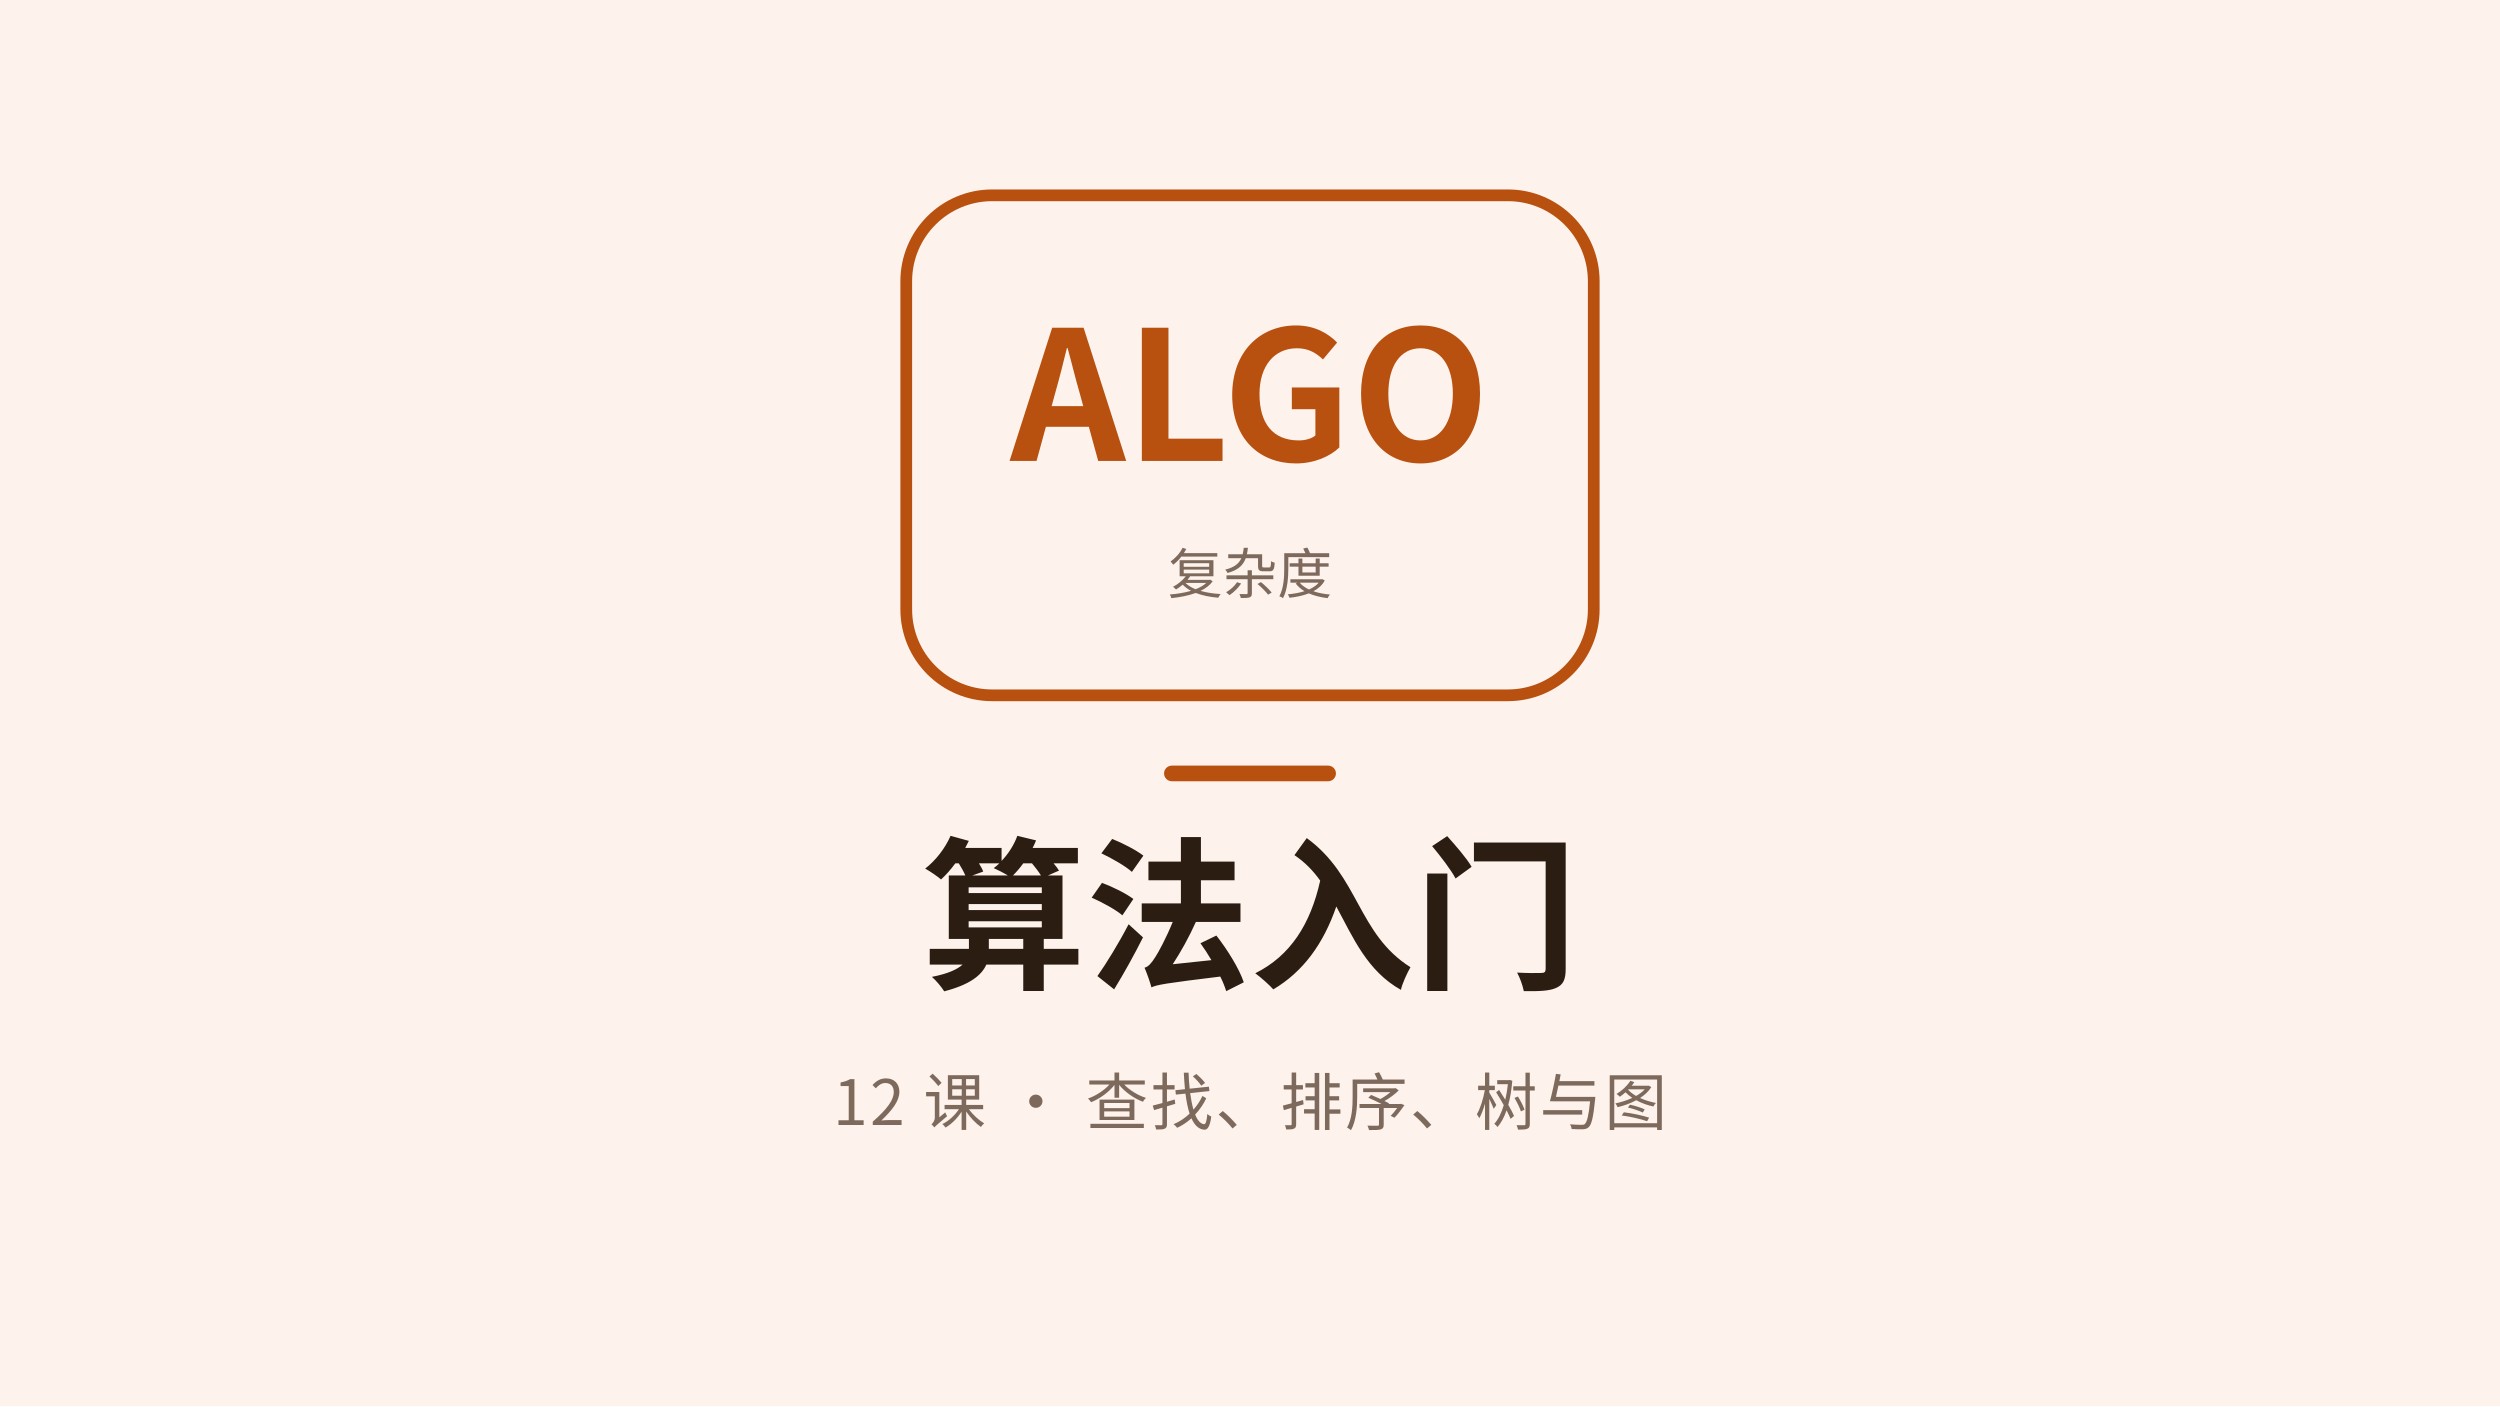
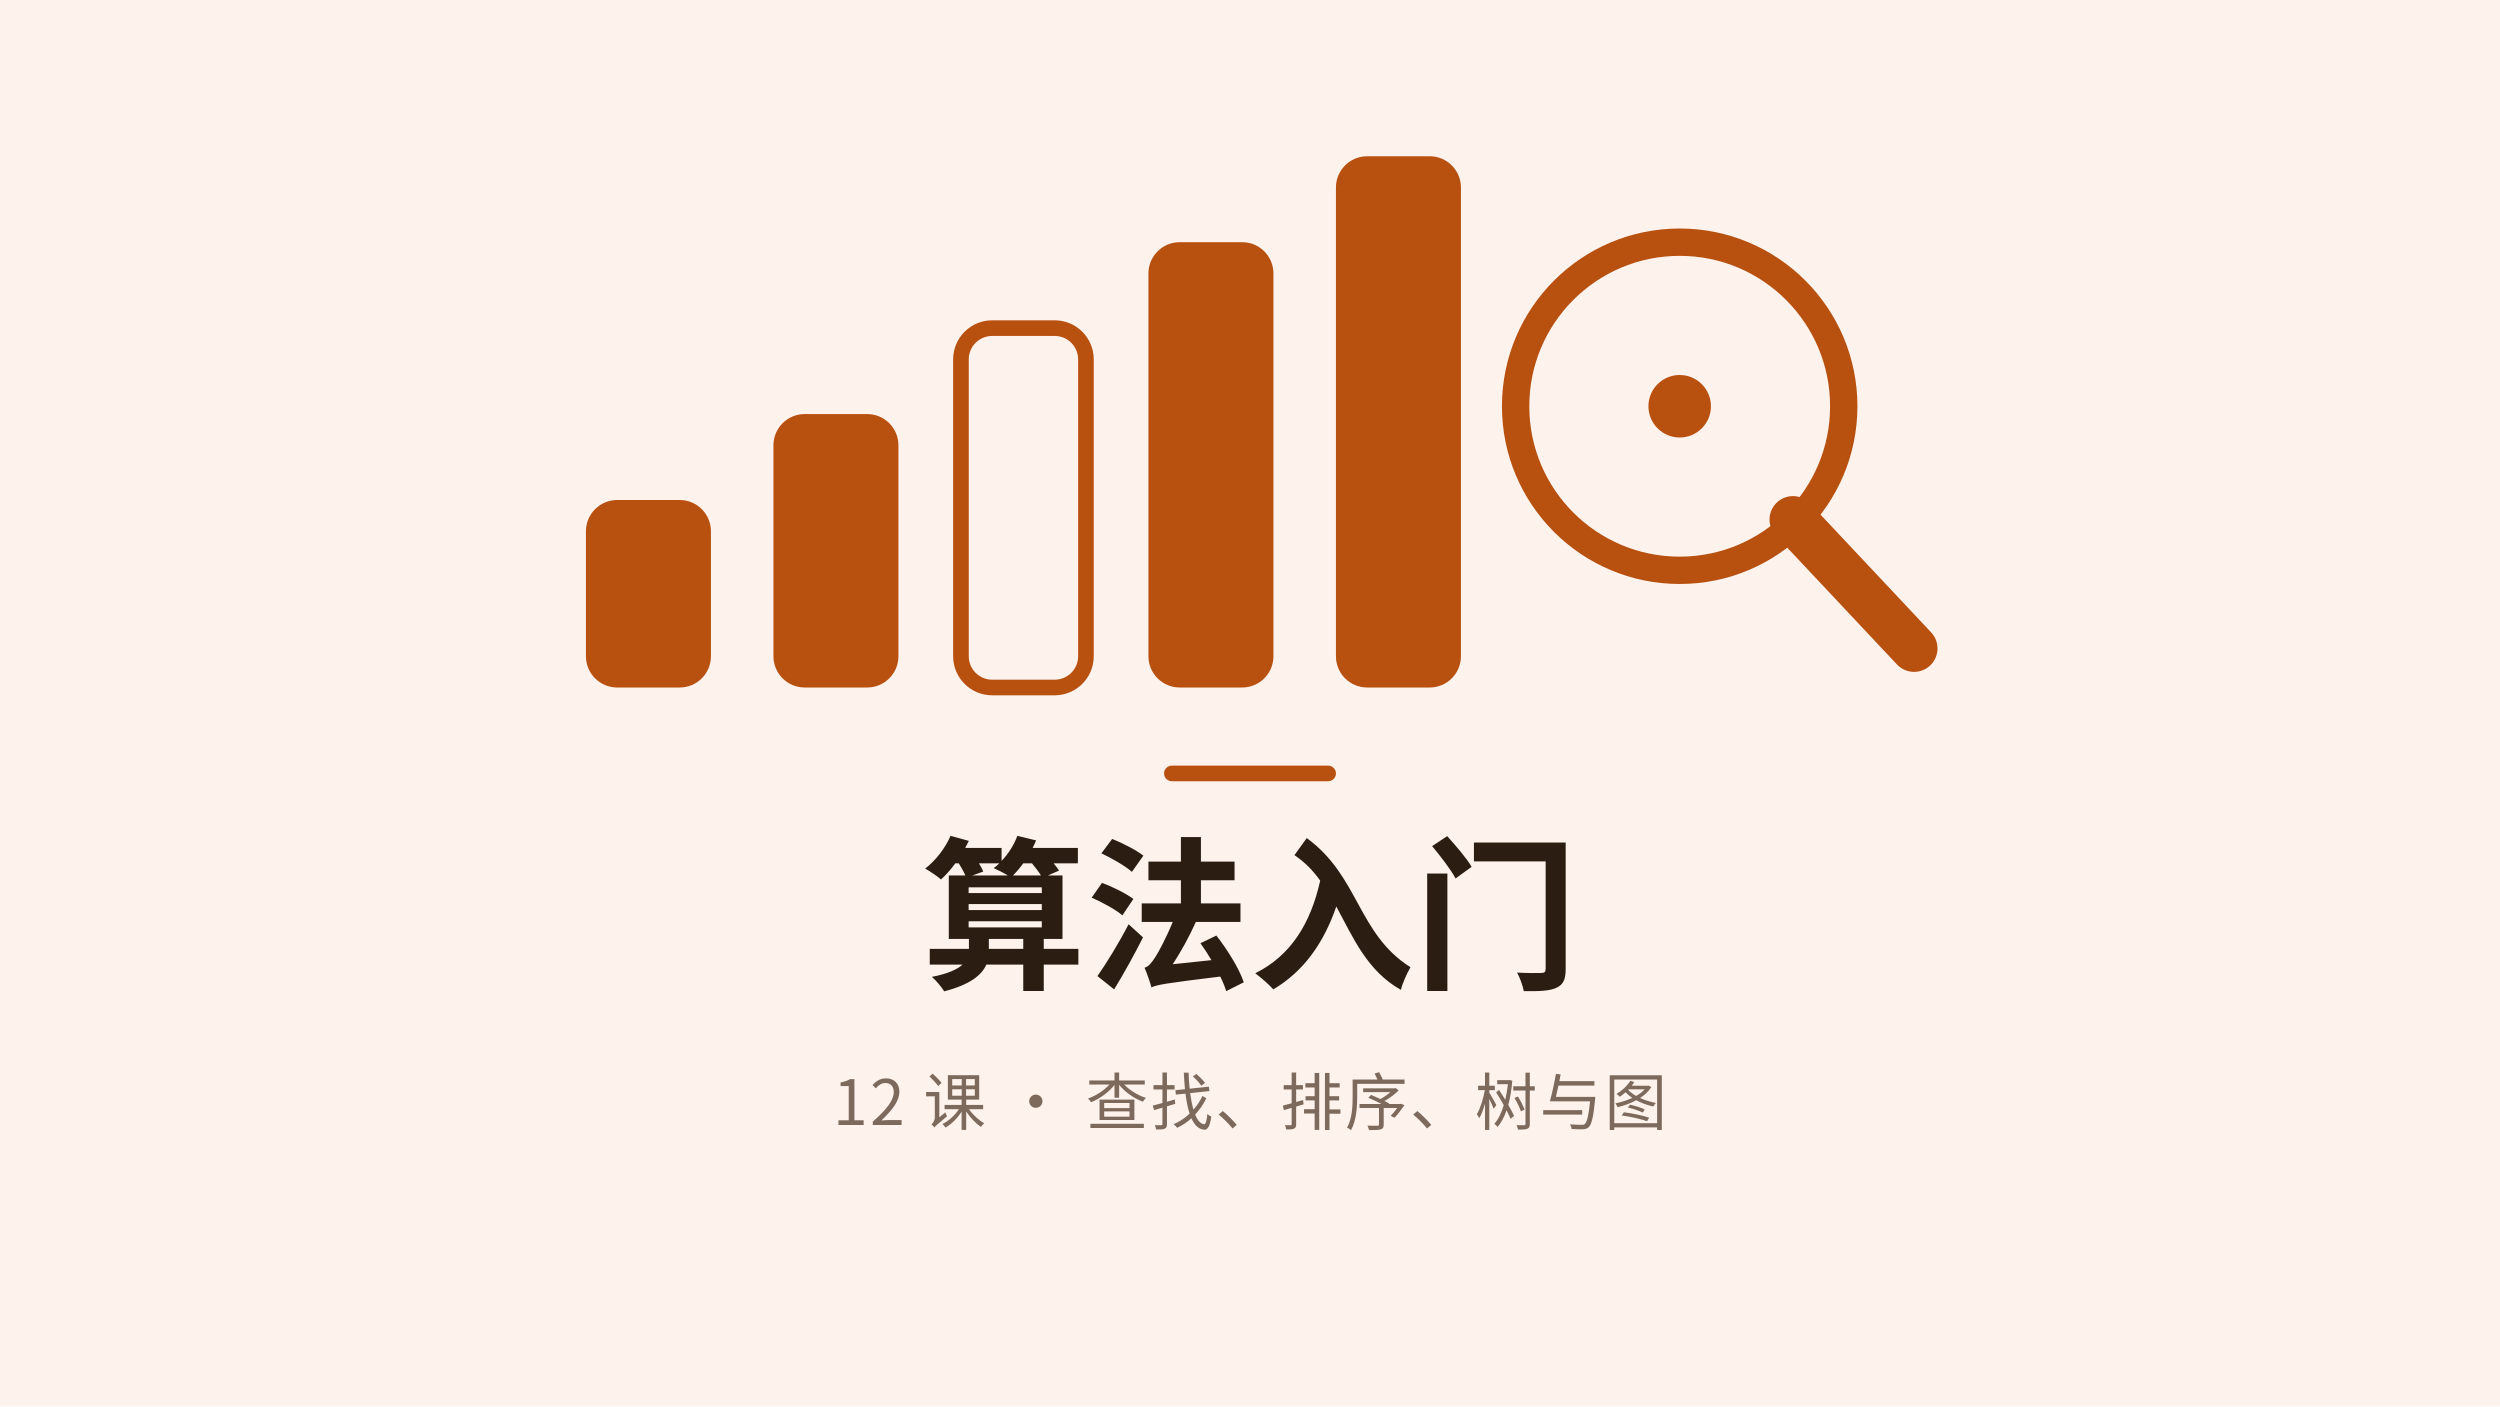
<svg xmlns="http://www.w3.org/2000/svg" width="640" height="360" viewBox="0 0 640 360" role="img" aria-label="算法入门 封面">
  <rect width="640" height="360" fill="#fdf2ec" />
-   <rect x="232" y="50" width="176" height="128" rx="22" fill="#fdf2ec" stroke="#b8500f" stroke-width="3" />
-   <text x="320" y="118" font-size="46" font-weight="800" fill="#b8500f" font-family="'Noto Sans CJK SC','DejaVu Sans','PingFang SC','HarmonyOS Sans SC','Microsoft YaHei',sans-serif" text-anchor="middle">ALGO</text>
-   <text x="320" y="152" font-size="14" font-weight="400" fill="#7d6a5c" font-family="'Noto Sans CJK SC','DejaVu Sans','PingFang SC','HarmonyOS Sans SC','Microsoft YaHei',sans-serif" text-anchor="middle">复杂度</text>
+   <rect x="150" y="128" width="32" height="48" rx="8" fill="#b8500f" />
+   <rect x="198" y="106" width="32" height="70" rx="8" fill="#b8500f" />
+   <rect x="246" y="84" width="32" height="92" rx="8" fill="#fdf2ec" stroke="#b8500f" stroke-width="4" />
+   <rect x="294" y="62" width="32" height="114" rx="8" fill="#b8500f" />
+   <rect x="342" y="40" width="32" height="136" rx="8" fill="#b8500f" />
+   <circle cx="430" cy="104" r="42" fill="#fdf2ec" stroke="#b8500f" stroke-width="7" />
+   <circle cx="430" cy="104" r="8" fill="#b8500f" />
+   <path d="M459 133L490 166" fill="none" stroke="#b8500f" stroke-width="12" stroke-linecap="round" />
  <rect x="298" y="196" width="44" height="4" rx="2" fill="#b8500f" />
  <text x="320" y="250" font-size="42" font-weight="800" fill="#2b1d12" font-family="'Noto Sans CJK SC','DejaVu Sans','PingFang SC','HarmonyOS Sans SC','Microsoft YaHei',sans-serif" text-anchor="middle">算法入门</text>
  <text x="320" y="288" font-size="16" font-weight="400" fill="#7d6a5c" font-family="'Noto Sans CJK SC','DejaVu Sans','PingFang SC','HarmonyOS Sans SC','Microsoft YaHei',sans-serif" text-anchor="middle" letter-spacing="0.6">12 课 · 查找、排序、树与图</text>
</svg>
